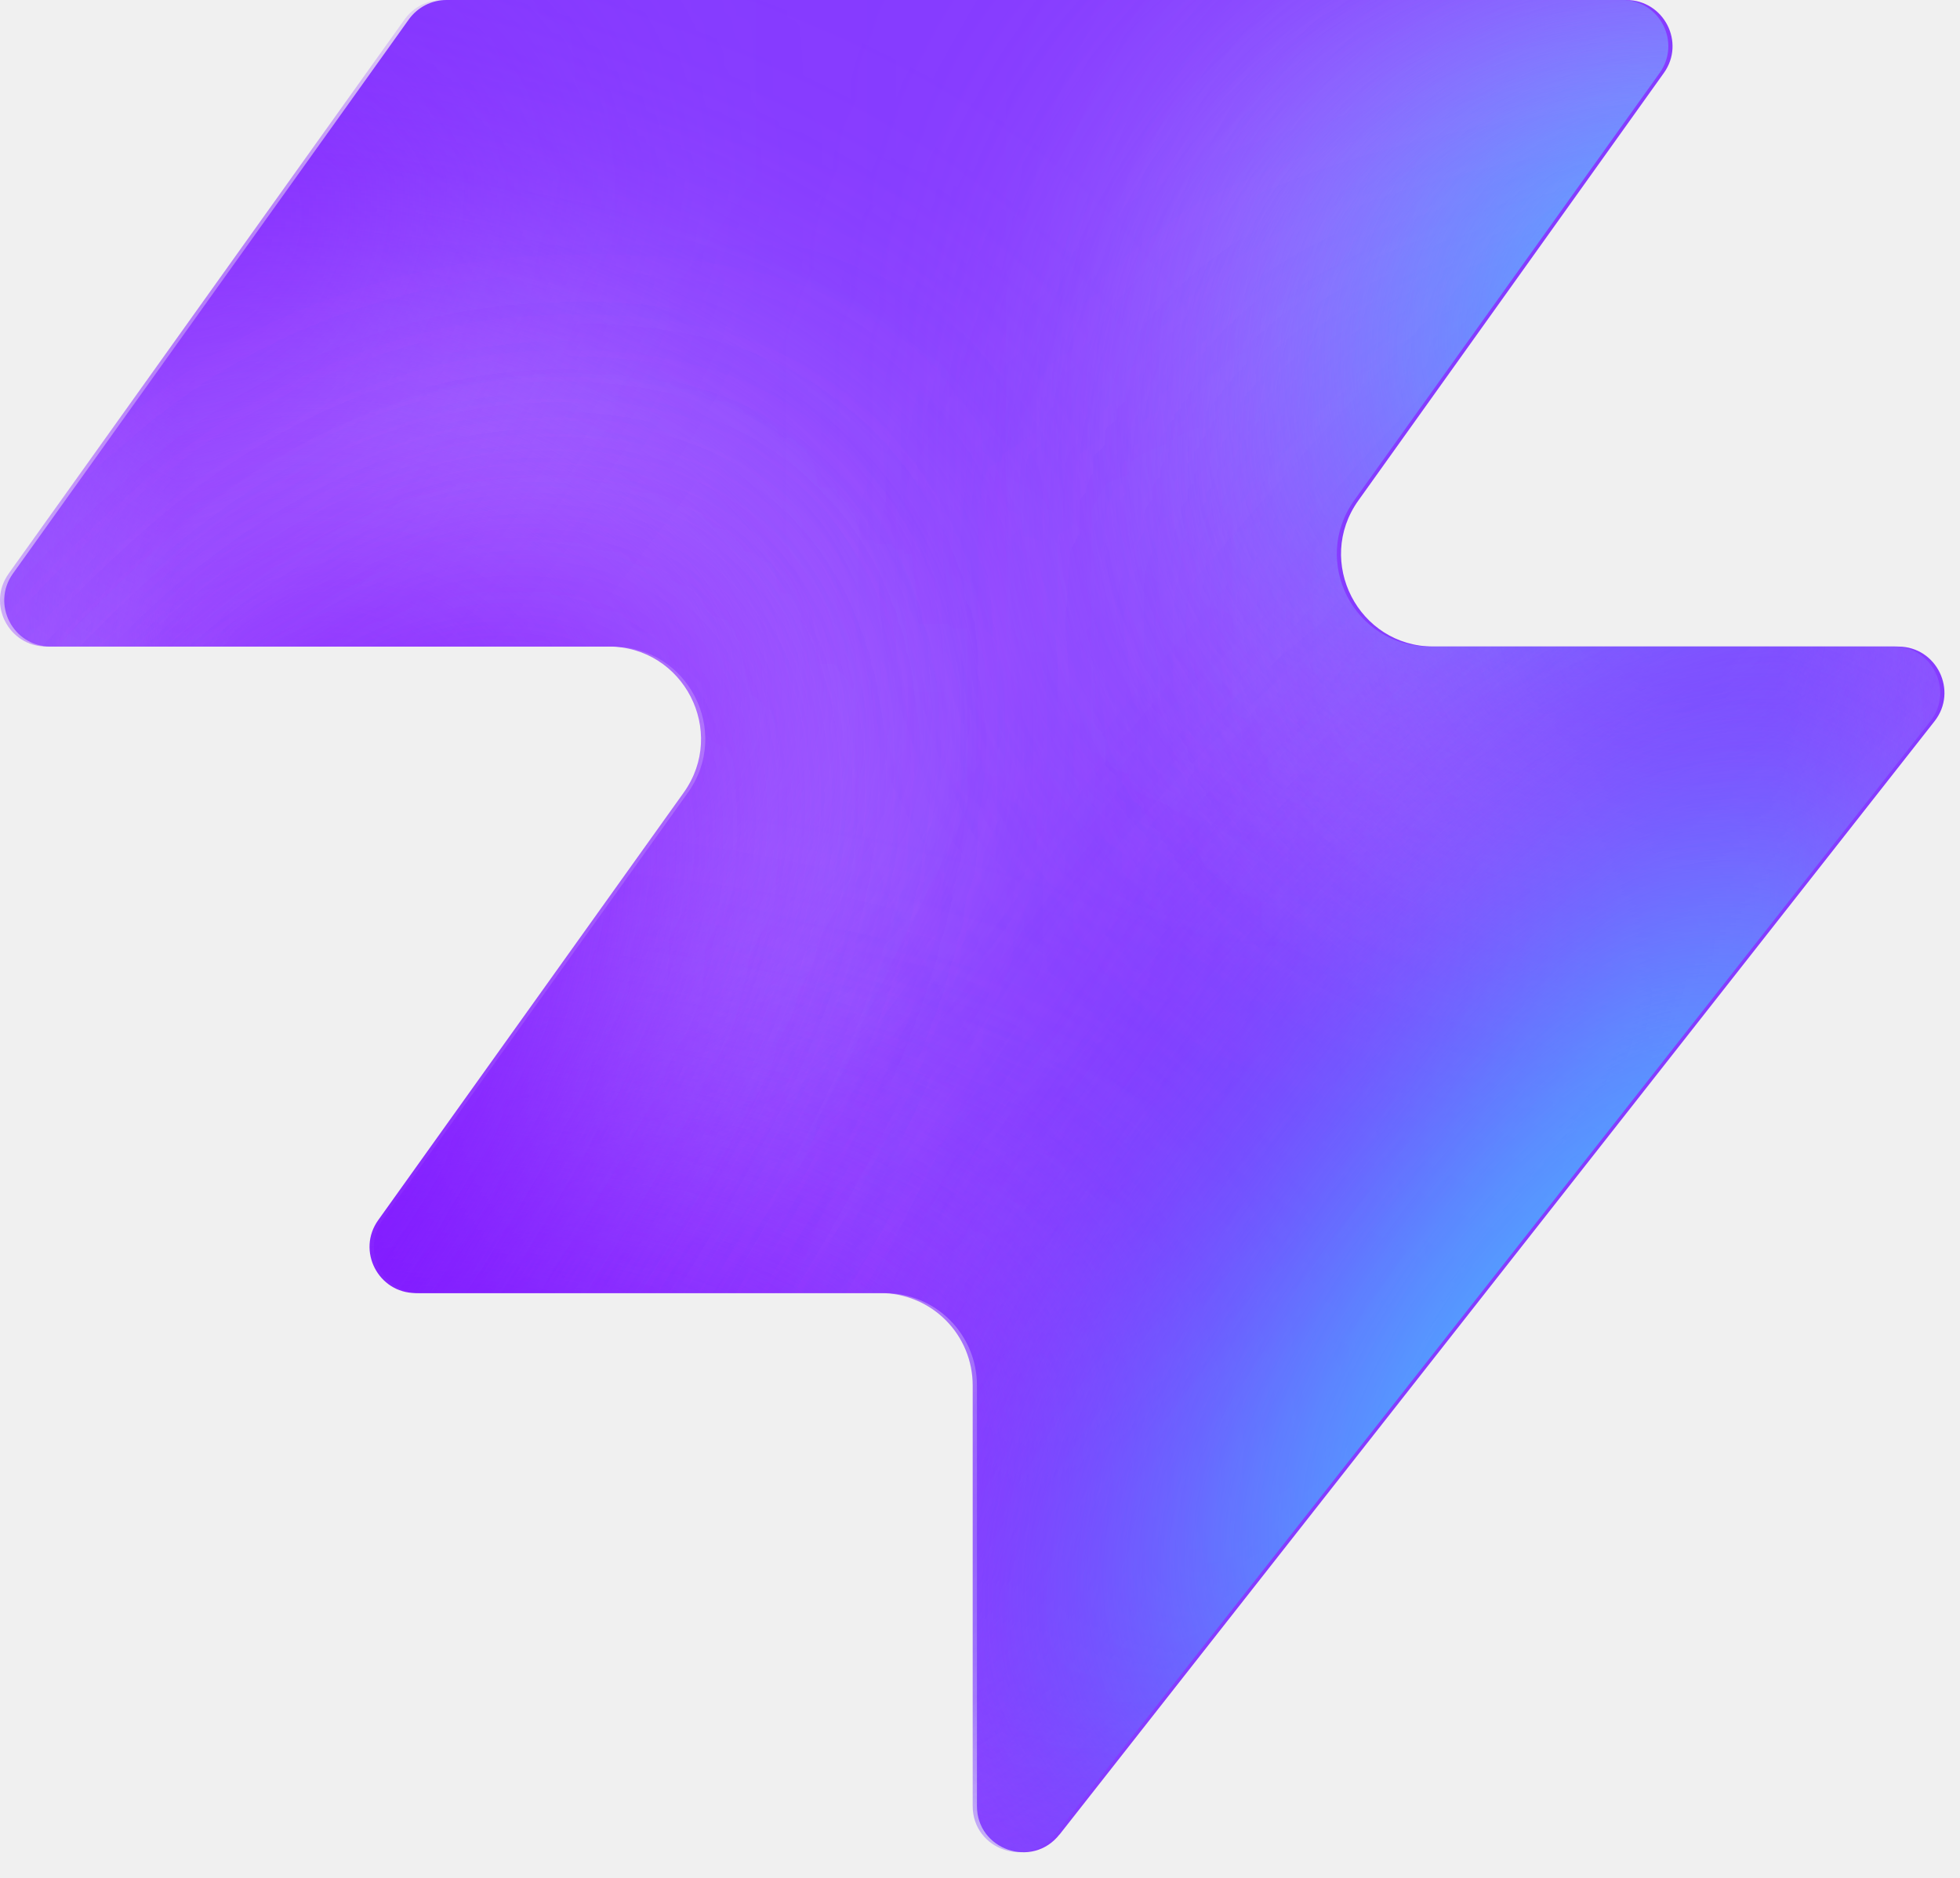
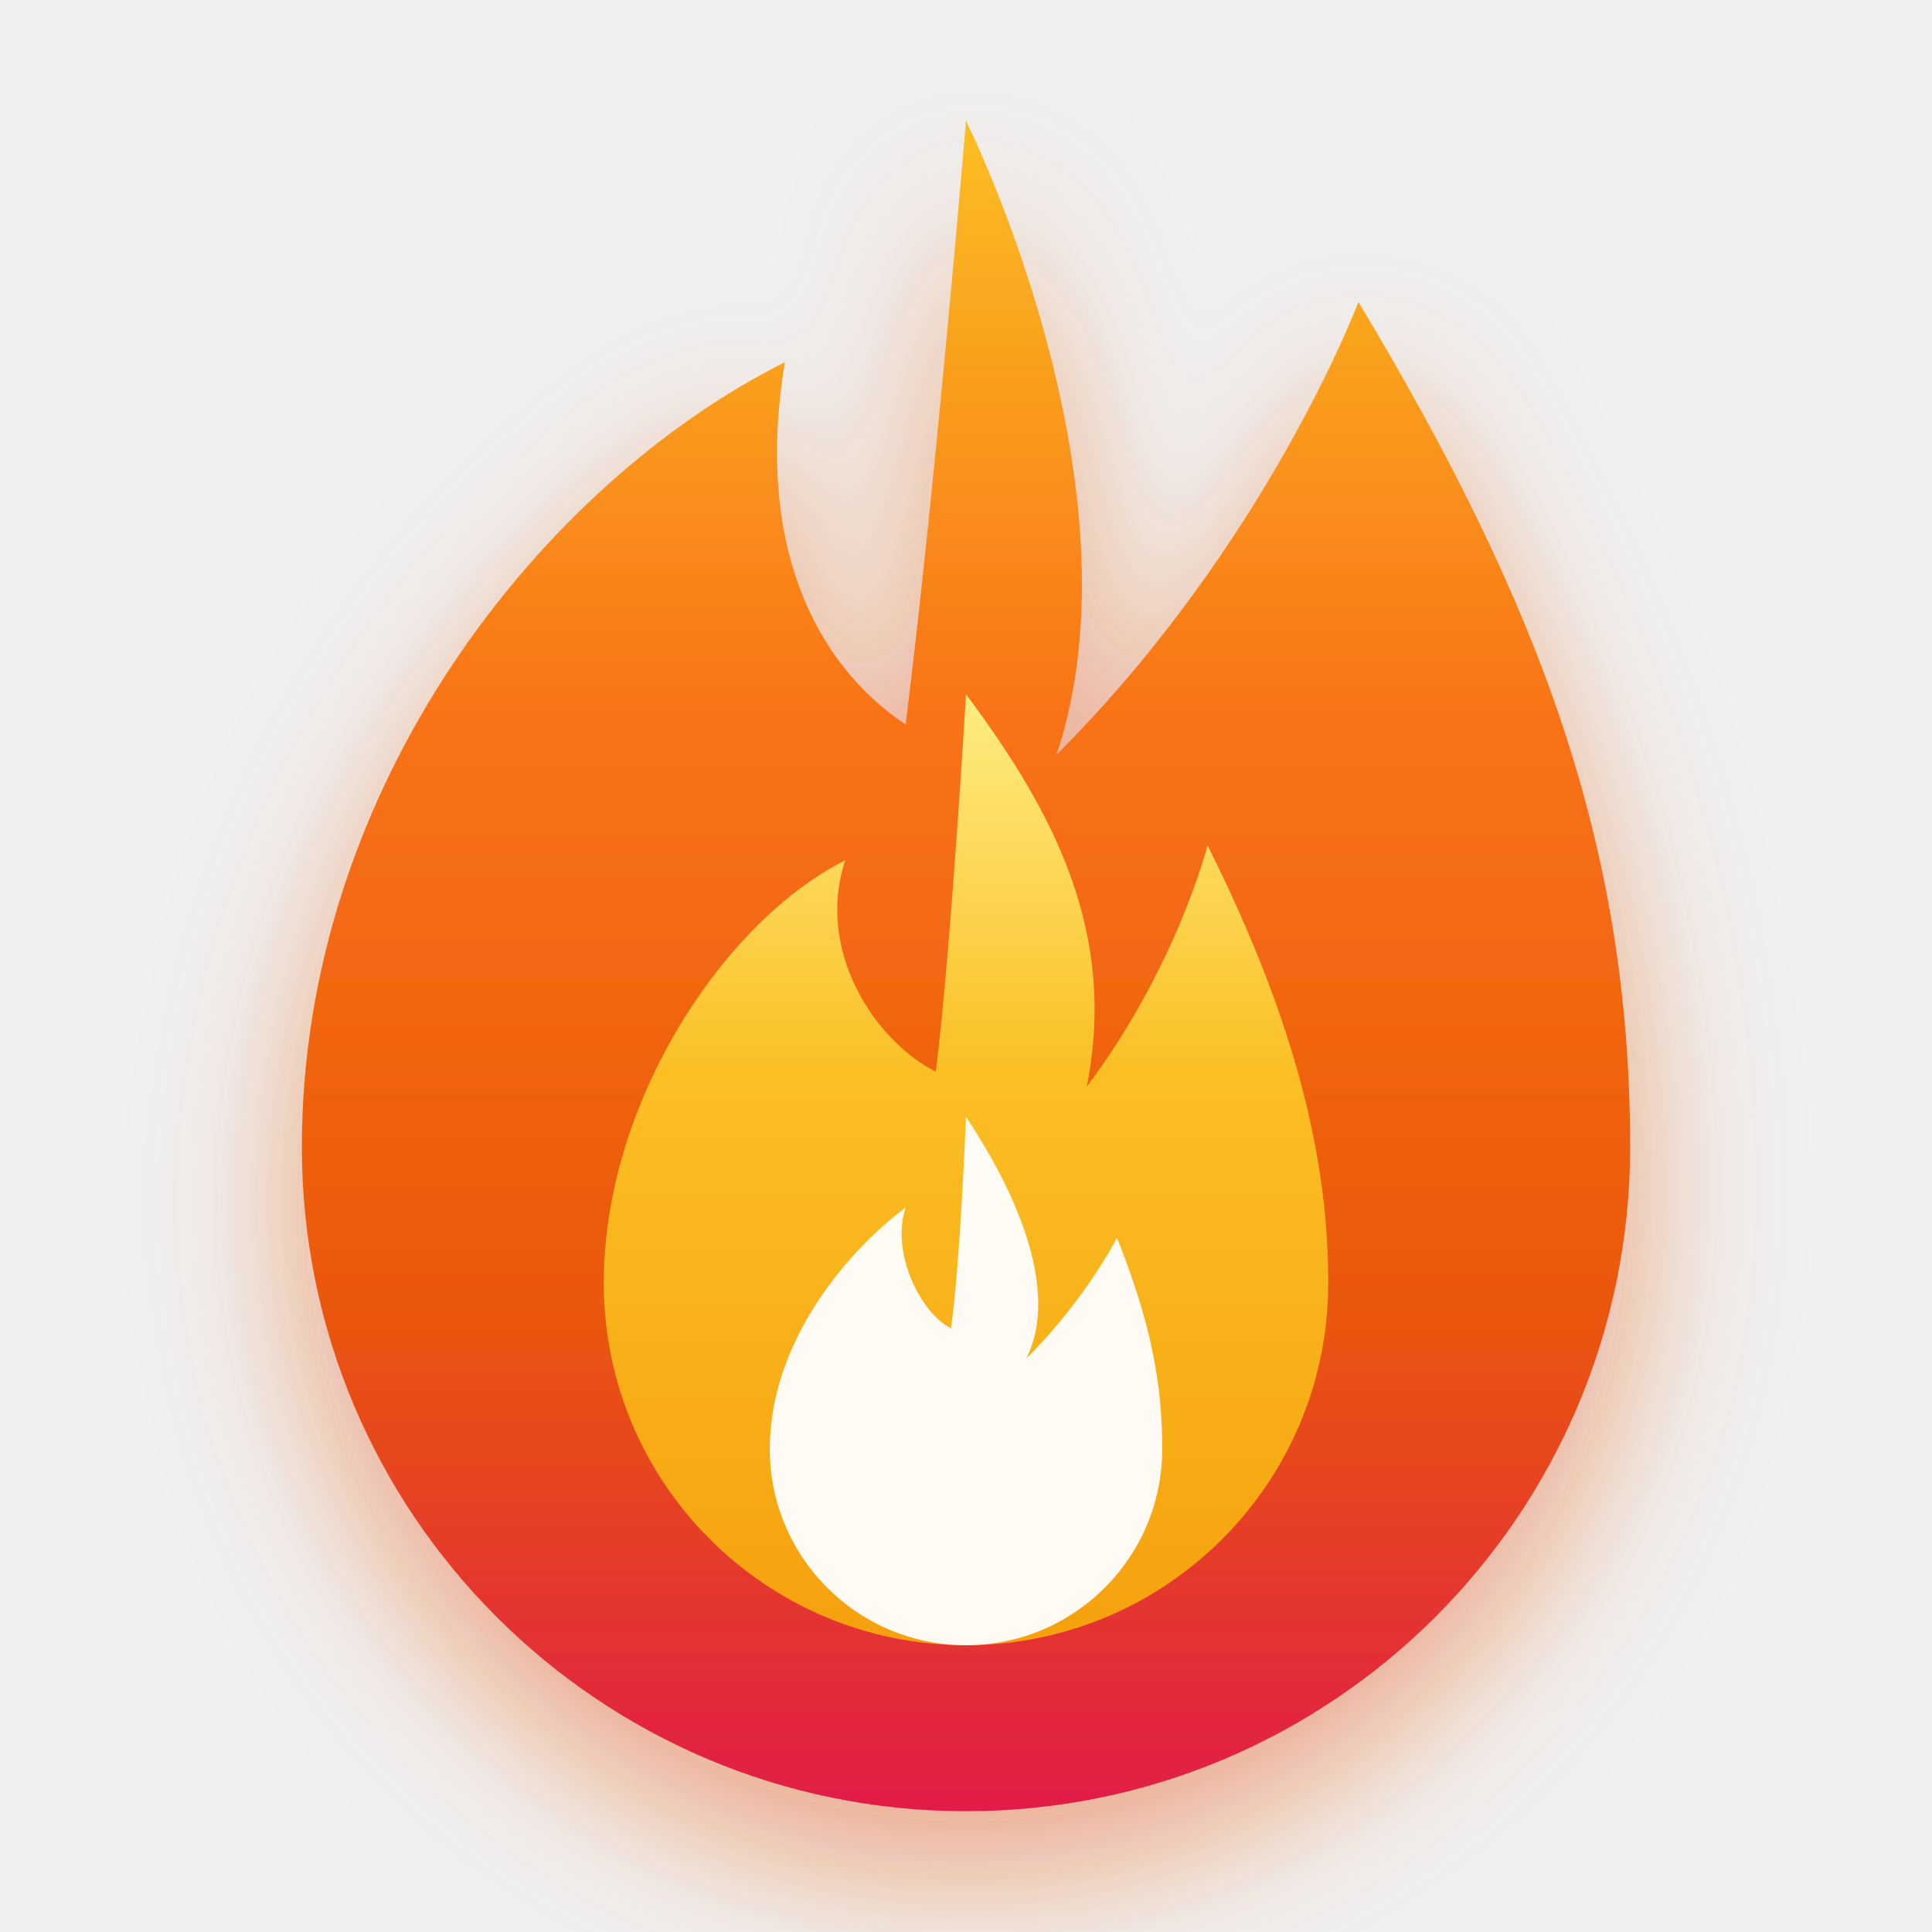
- <svg xmlns="http://www.w3.org/2000/svg" width="48" height="46" fill="none" viewBox="0 0 48 46">
-   <path fill="#863bff" d="M25.946 44.938c-.664.845-2.021.375-2.021-.698V33.937a2.26 2.26 0 0 0-2.262-2.262H10.287c-.92 0-1.456-1.04-.92-1.788l7.48-10.471c1.07-1.497 0-3.578-1.842-3.578H1.237c-.92 0-1.456-1.04-.92-1.788L10.013.474c.214-.297.556-.474.92-.474h28.894c.92 0 1.456 1.04.92 1.788l-7.48 10.471c-1.07 1.498 0 3.579 1.842 3.579h11.377c.943 0 1.473 1.088.89 1.83L25.947 44.94z" style="fill:#863bff;fill:color(display-p3 .525 .23 1);fill-opacity:1" />
-   <mask id="a" width="48" height="46" x="0" y="0" maskUnits="userSpaceOnUse" style="mask-type:alpha">
-     <path fill="#000" d="M25.842 44.938c-.664.844-2.021.375-2.021-.698V33.937a2.26 2.26 0 0 0-2.262-2.262H10.183c-.92 0-1.456-1.04-.92-1.788l7.48-10.471c1.07-1.498 0-3.579-1.842-3.579H1.133c-.92 0-1.456-1.04-.92-1.787L9.91.473c.214-.297.556-.474.92-.474h28.894c.92 0 1.456 1.04.92 1.788l-7.48 10.471c-1.07 1.498 0 3.578 1.842 3.578h11.377c.943 0 1.473 1.088.89 1.832L25.843 44.94z" style="fill:#000;fill-opacity:1" />
-   </mask>
-   <g mask="url(#a)">
-     <g filter="url(#b)">
-       <ellipse cx="5.508" cy="14.704" fill="#ede6ff" rx="5.508" ry="14.704" style="fill:#ede6ff;fill:color(display-p3 .927 .903 1);fill-opacity:1" transform="matrix(.00324 1 1 -.00324 -4.47 31.516)" />
-     </g>
-     <g filter="url(#c)">
-       <ellipse cx="10.399" cy="29.851" fill="#ede6ff" rx="10.399" ry="29.851" style="fill:#ede6ff;fill:color(display-p3 .927 .903 1);fill-opacity:1" transform="matrix(.00324 1 1 -.00324 -39.328 7.883)" />
-     </g>
-     <g filter="url(#d)">
-       <ellipse cx="5.508" cy="30.487" fill="#7e14ff" rx="5.508" ry="30.487" style="fill:#7e14ff;fill:color(display-p3 .492 .077 1);fill-opacity:1" transform="rotate(89.814 -25.913 -14.639)scale(1 -1)" />
-     </g>
-     <g filter="url(#e)">
-       <ellipse cx="5.508" cy="30.599" fill="#7e14ff" rx="5.508" ry="30.599" style="fill:#7e14ff;fill:color(display-p3 .492 .077 1);fill-opacity:1" transform="rotate(89.814 -32.644 -3.334)scale(1 -1)" />
-     </g>
-     <g filter="url(#f)">
-       <ellipse cx="5.508" cy="30.599" fill="#7e14ff" rx="5.508" ry="30.599" style="fill:#7e14ff;fill:color(display-p3 .492 .077 1);fill-opacity:1" transform="matrix(.00324 1 1 -.00324 -34.34 30.47)" />
-     </g>
-     <g filter="url(#g)">
-       <ellipse cx="14.072" cy="22.078" fill="#ede6ff" rx="14.072" ry="22.078" style="fill:#ede6ff;fill:color(display-p3 .927 .903 1);fill-opacity:1" transform="rotate(93.35 24.506 48.493)scale(-1 1)" />
-     </g>
-     <g filter="url(#h)">
-       <ellipse cx="3.47" cy="21.501" fill="#7e14ff" rx="3.47" ry="21.501" style="fill:#7e14ff;fill:color(display-p3 .492 .077 1);fill-opacity:1" transform="rotate(89.009 28.708 47.59)scale(-1 1)" />
-     </g>
-     <g filter="url(#i)">
-       <ellipse cx="3.47" cy="21.501" fill="#7e14ff" rx="3.47" ry="21.501" style="fill:#7e14ff;fill:color(display-p3 .492 .077 1);fill-opacity:1" transform="rotate(89.009 28.708 47.59)scale(-1 1)" />
-     </g>
-     <g filter="url(#j)">
-       <ellipse cx=".387" cy="8.972" fill="#7e14ff" rx="4.407" ry="29.108" style="fill:#7e14ff;fill:color(display-p3 .492 .077 1);fill-opacity:1" transform="rotate(39.51 .387 8.972)" />
-     </g>
-     <g filter="url(#k)">
-       <ellipse cx="47.523" cy="-6.092" fill="#7e14ff" rx="4.407" ry="29.108" style="fill:#7e14ff;fill:color(display-p3 .492 .077 1);fill-opacity:1" transform="rotate(37.892 47.523 -6.092)" />
-     </g>
-     <g filter="url(#l)">
-       <ellipse cx="41.412" cy="6.333" fill="#47bfff" rx="5.971" ry="9.665" style="fill:#47bfff;fill:color(display-p3 .28 .748 1);fill-opacity:1" transform="rotate(37.892 41.412 6.333)" />
-     </g>
-     <g filter="url(#m)">
-       <ellipse cx="-1.879" cy="38.332" fill="#7e14ff" rx="4.407" ry="29.108" style="fill:#7e14ff;fill:color(display-p3 .492 .077 1);fill-opacity:1" transform="rotate(37.892 -1.88 38.332)" />
-     </g>
-     <g filter="url(#n)">
-       <ellipse cx="-1.879" cy="38.332" fill="#7e14ff" rx="4.407" ry="29.108" style="fill:#7e14ff;fill:color(display-p3 .492 .077 1);fill-opacity:1" transform="rotate(37.892 -1.88 38.332)" />
-     </g>
-     <g filter="url(#o)">
-       <ellipse cx="35.651" cy="29.907" fill="#7e14ff" rx="4.407" ry="29.108" style="fill:#7e14ff;fill:color(display-p3 .492 .077 1);fill-opacity:1" transform="rotate(37.892 35.651 29.907)" />
-     </g>
-     <g filter="url(#p)">
-       <ellipse cx="38.418" cy="32.4" fill="#47bfff" rx="5.971" ry="15.297" style="fill:#47bfff;fill:color(display-p3 .28 .748 1);fill-opacity:1" transform="rotate(37.892 38.418 32.4)" />
-     </g>
-   </g>
+ <svg xmlns="http://www.w3.org/2000/svg" viewBox="0 0 64 64" width="64" height="64" fill="none">
  <defs>
-     <filter id="b" width="60.045" height="41.654" x="-19.77" y="16.149" color-interpolation-filters="sRGB" filterUnits="userSpaceOnUse">
-       <feFlood flood-opacity="0" result="BackgroundImageFix" />
-       <feBlend in="SourceGraphic" in2="BackgroundImageFix" result="shape" />
-       <feGaussianBlur result="effect1_foregroundBlur_2002_17158" stdDeviation="7.659" />
-     </filter>
-     <filter id="c" width="90.34" height="51.437" x="-54.613" y="-7.533" color-interpolation-filters="sRGB" filterUnits="userSpaceOnUse">
-       <feFlood flood-opacity="0" result="BackgroundImageFix" />
-       <feBlend in="SourceGraphic" in2="BackgroundImageFix" result="shape" />
-       <feGaussianBlur result="effect1_foregroundBlur_2002_17158" stdDeviation="7.659" />
-     </filter>
-     <filter id="d" width="79.355" height="29.4" x="-49.64" y="2.03" color-interpolation-filters="sRGB" filterUnits="userSpaceOnUse">
-       <feFlood flood-opacity="0" result="BackgroundImageFix" />
-       <feBlend in="SourceGraphic" in2="BackgroundImageFix" result="shape" />
-       <feGaussianBlur result="effect1_foregroundBlur_2002_17158" stdDeviation="4.596" />
-     </filter>
-     <filter id="e" width="79.579" height="29.4" x="-45.045" y="20.029" color-interpolation-filters="sRGB" filterUnits="userSpaceOnUse">
-       <feFlood flood-opacity="0" result="BackgroundImageFix" />
-       <feBlend in="SourceGraphic" in2="BackgroundImageFix" result="shape" />
-       <feGaussianBlur result="effect1_foregroundBlur_2002_17158" stdDeviation="4.596" />
-     </filter>
-     <filter id="f" width="79.579" height="29.4" x="-43.513" y="21.178" color-interpolation-filters="sRGB" filterUnits="userSpaceOnUse">
-       <feFlood flood-opacity="0" result="BackgroundImageFix" />
-       <feBlend in="SourceGraphic" in2="BackgroundImageFix" result="shape" />
-       <feGaussianBlur result="effect1_foregroundBlur_2002_17158" stdDeviation="4.596" />
-     </filter>
-     <filter id="g" width="74.749" height="58.852" x="15.756" y="-17.901" color-interpolation-filters="sRGB" filterUnits="userSpaceOnUse">
-       <feFlood flood-opacity="0" result="BackgroundImageFix" />
-       <feBlend in="SourceGraphic" in2="BackgroundImageFix" result="shape" />
-       <feGaussianBlur result="effect1_foregroundBlur_2002_17158" stdDeviation="7.659" />
-     </filter>
-     <filter id="h" width="61.377" height="25.362" x="23.548" y="2.284" color-interpolation-filters="sRGB" filterUnits="userSpaceOnUse">
-       <feFlood flood-opacity="0" result="BackgroundImageFix" />
-       <feBlend in="SourceGraphic" in2="BackgroundImageFix" result="shape" />
-       <feGaussianBlur result="effect1_foregroundBlur_2002_17158" stdDeviation="4.596" />
-     </filter>
-     <filter id="i" width="61.377" height="25.362" x="23.548" y="2.284" color-interpolation-filters="sRGB" filterUnits="userSpaceOnUse">
-       <feFlood flood-opacity="0" result="BackgroundImageFix" />
-       <feBlend in="SourceGraphic" in2="BackgroundImageFix" result="shape" />
-       <feGaussianBlur result="effect1_foregroundBlur_2002_17158" stdDeviation="4.596" />
-     </filter>
-     <filter id="j" width="56.045" height="63.649" x="-27.636" y="-22.853" color-interpolation-filters="sRGB" filterUnits="userSpaceOnUse">
-       <feFlood flood-opacity="0" result="BackgroundImageFix" />
-       <feBlend in="SourceGraphic" in2="BackgroundImageFix" result="shape" />
-       <feGaussianBlur result="effect1_foregroundBlur_2002_17158" stdDeviation="4.596" />
-     </filter>
-     <filter id="k" width="54.814" height="64.646" x="20.116" y="-38.415" color-interpolation-filters="sRGB" filterUnits="userSpaceOnUse">
-       <feFlood flood-opacity="0" result="BackgroundImageFix" />
-       <feBlend in="SourceGraphic" in2="BackgroundImageFix" result="shape" />
-       <feGaussianBlur result="effect1_foregroundBlur_2002_17158" stdDeviation="4.596" />
-     </filter>
-     <filter id="l" width="33.541" height="35.313" x="24.641" y="-11.323" color-interpolation-filters="sRGB" filterUnits="userSpaceOnUse">
-       <feFlood flood-opacity="0" result="BackgroundImageFix" />
-       <feBlend in="SourceGraphic" in2="BackgroundImageFix" result="shape" />
-       <feGaussianBlur result="effect1_foregroundBlur_2002_17158" stdDeviation="4.596" />
-     </filter>
-     <filter id="m" width="54.814" height="64.646" x="-29.286" y="6.009" color-interpolation-filters="sRGB" filterUnits="userSpaceOnUse">
-       <feFlood flood-opacity="0" result="BackgroundImageFix" />
-       <feBlend in="SourceGraphic" in2="BackgroundImageFix" result="shape" />
-       <feGaussianBlur result="effect1_foregroundBlur_2002_17158" stdDeviation="4.596" />
-     </filter>
-     <filter id="n" width="54.814" height="64.646" x="-29.286" y="6.009" color-interpolation-filters="sRGB" filterUnits="userSpaceOnUse">
-       <feFlood flood-opacity="0" result="BackgroundImageFix" />
-       <feBlend in="SourceGraphic" in2="BackgroundImageFix" result="shape" />
-       <feGaussianBlur result="effect1_foregroundBlur_2002_17158" stdDeviation="4.596" />
-     </filter>
-     <filter id="o" width="54.814" height="64.646" x="8.244" y="-2.416" color-interpolation-filters="sRGB" filterUnits="userSpaceOnUse">
-       <feFlood flood-opacity="0" result="BackgroundImageFix" />
-       <feBlend in="SourceGraphic" in2="BackgroundImageFix" result="shape" />
-       <feGaussianBlur result="effect1_foregroundBlur_2002_17158" stdDeviation="4.596" />
-     </filter>
-     <filter id="p" width="39.409" height="43.623" x="18.713" y="10.588" color-interpolation-filters="sRGB" filterUnits="userSpaceOnUse">
-       <feFlood flood-opacity="0" result="BackgroundImageFix" />
-       <feBlend in="SourceGraphic" in2="BackgroundImageFix" result="shape" />
-       <feGaussianBlur result="effect1_foregroundBlur_2002_17158" stdDeviation="4.596" />
+     <linearGradient id="fireOuter" x1="32" y1="60" x2="32" y2="4" gradientUnits="userSpaceOnUse">
+       <stop offset="0%" stop-color="#E11D48" />
+       <stop offset="30%" stop-color="#EA580C" />
+       <stop offset="65%" stop-color="#F97316" />
+       <stop offset="100%" stop-color="#FBBF24" />
+     </linearGradient>
+     <linearGradient id="fireInner" x1="32" y1="56" x2="32" y2="22" gradientUnits="userSpaceOnUse">
+       <stop offset="0%" stop-color="#F59E0B" />
+       <stop offset="60%" stop-color="#FBBF24" />
+       <stop offset="100%" stop-color="#FEF08A" />
+     </linearGradient>
+     <filter id="fireGlow" x="-20%" y="-20%" width="140%" height="140%">
+       <feDropShadow dx="0" dy="2" stdDeviation="2.5" flood-color="#EA580C" flood-opacity="0.5" />
    </filter>
  </defs>
+   <path d="M32 4C32 4 38 16 35 25C42 18 45 10 45 10C51 20 54 28 54 38C54 50.15 44.15 60 32 60C19.85 60 10 50.15 10 38C10 26 18 16 26 12C25 18 27 22 30 24C31 16 32 4 32 4Z" fill="url(#fireOuter)" filter="url(#fireGlow)" />
+   <path d="M32 23C35 27 37 31 36 36C39 32 40 28 40 28C43 34 44 38.5 44 42.5C44 49.13 38.63 54.5 32 54.5C25.37 54.5 20 49.13 20 42.5C20 36.5 24 30.5 28 28.5C27 31.5 29 34.5 31 35.5C31.5 31.5 32 23 32 23Z" fill="url(#fireInner)" />
+   <path d="M32 37C34 40 35 43 34 45C36 43 37 41 37 41C38.2 44 38.5 46 38.5 48C38.5 51.59 35.59 54.5 32 54.5C28.41 54.5 25.5 51.59 25.5 48C25.5 44.5 28 41.5 30 40C29.5 41.5 30.5 43.5 31.5 44C31.8 42 32 37 32 37Z" fill="#FFFFFF" fill-opacity="0.95" />
</svg>
